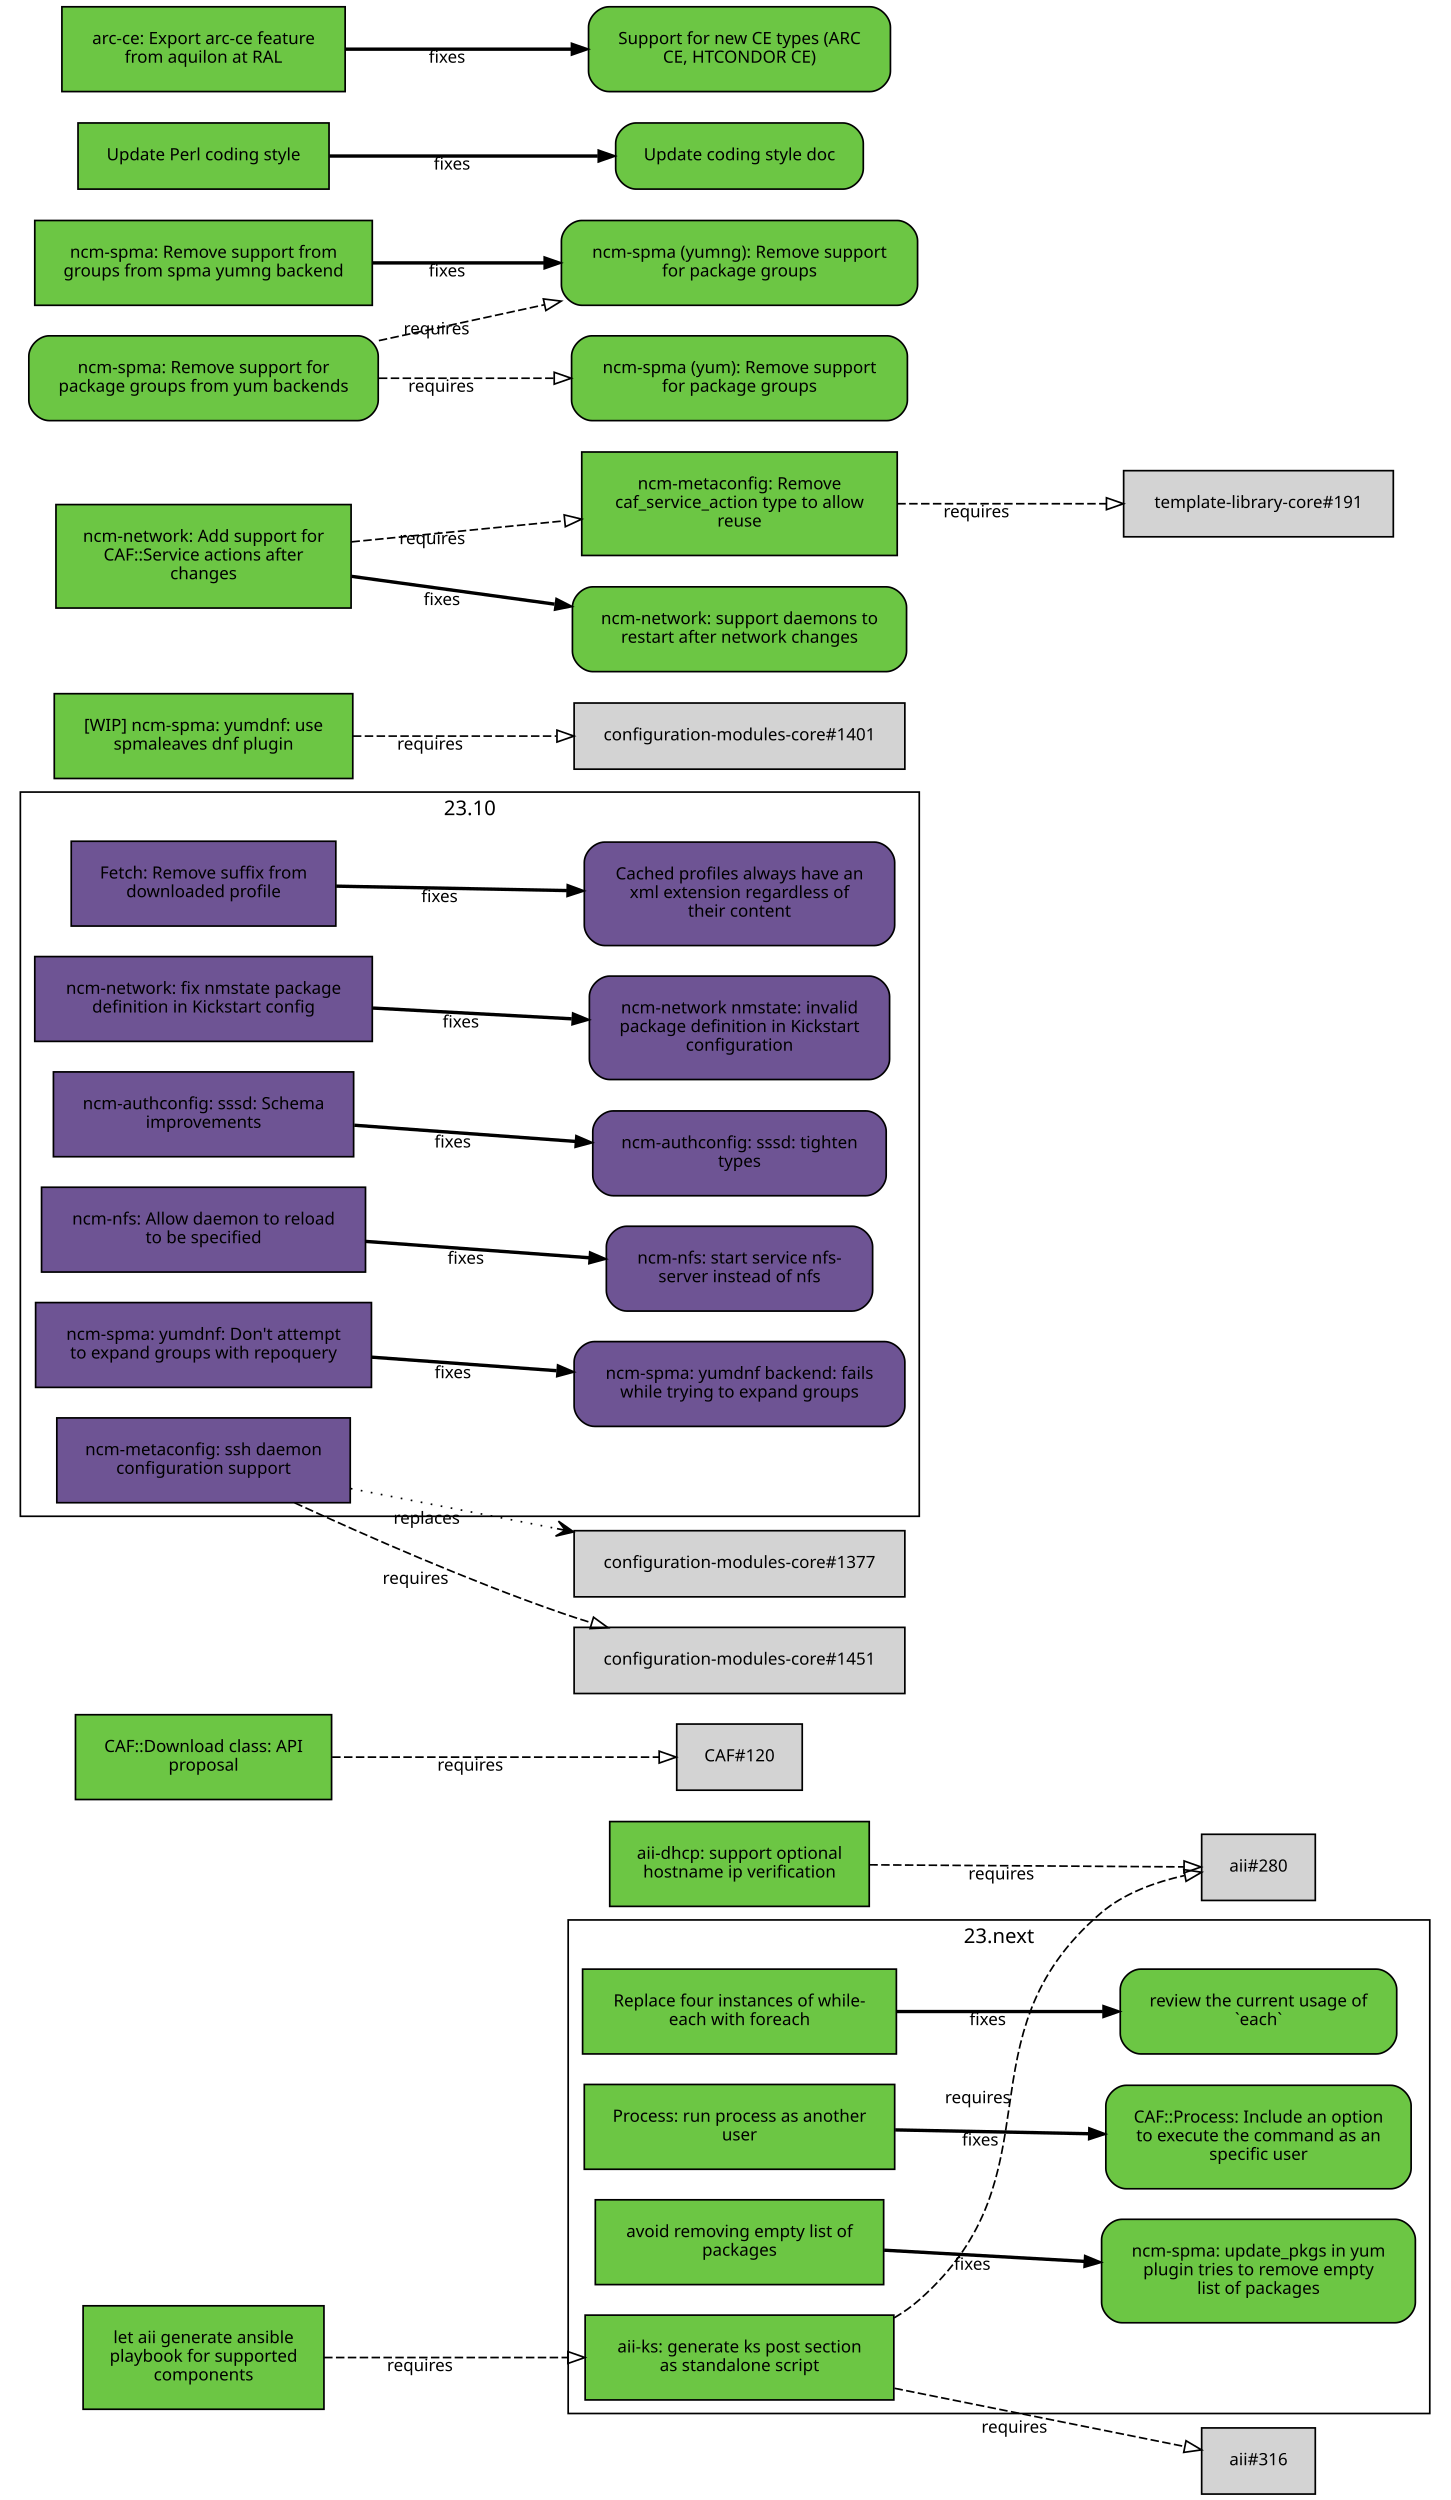
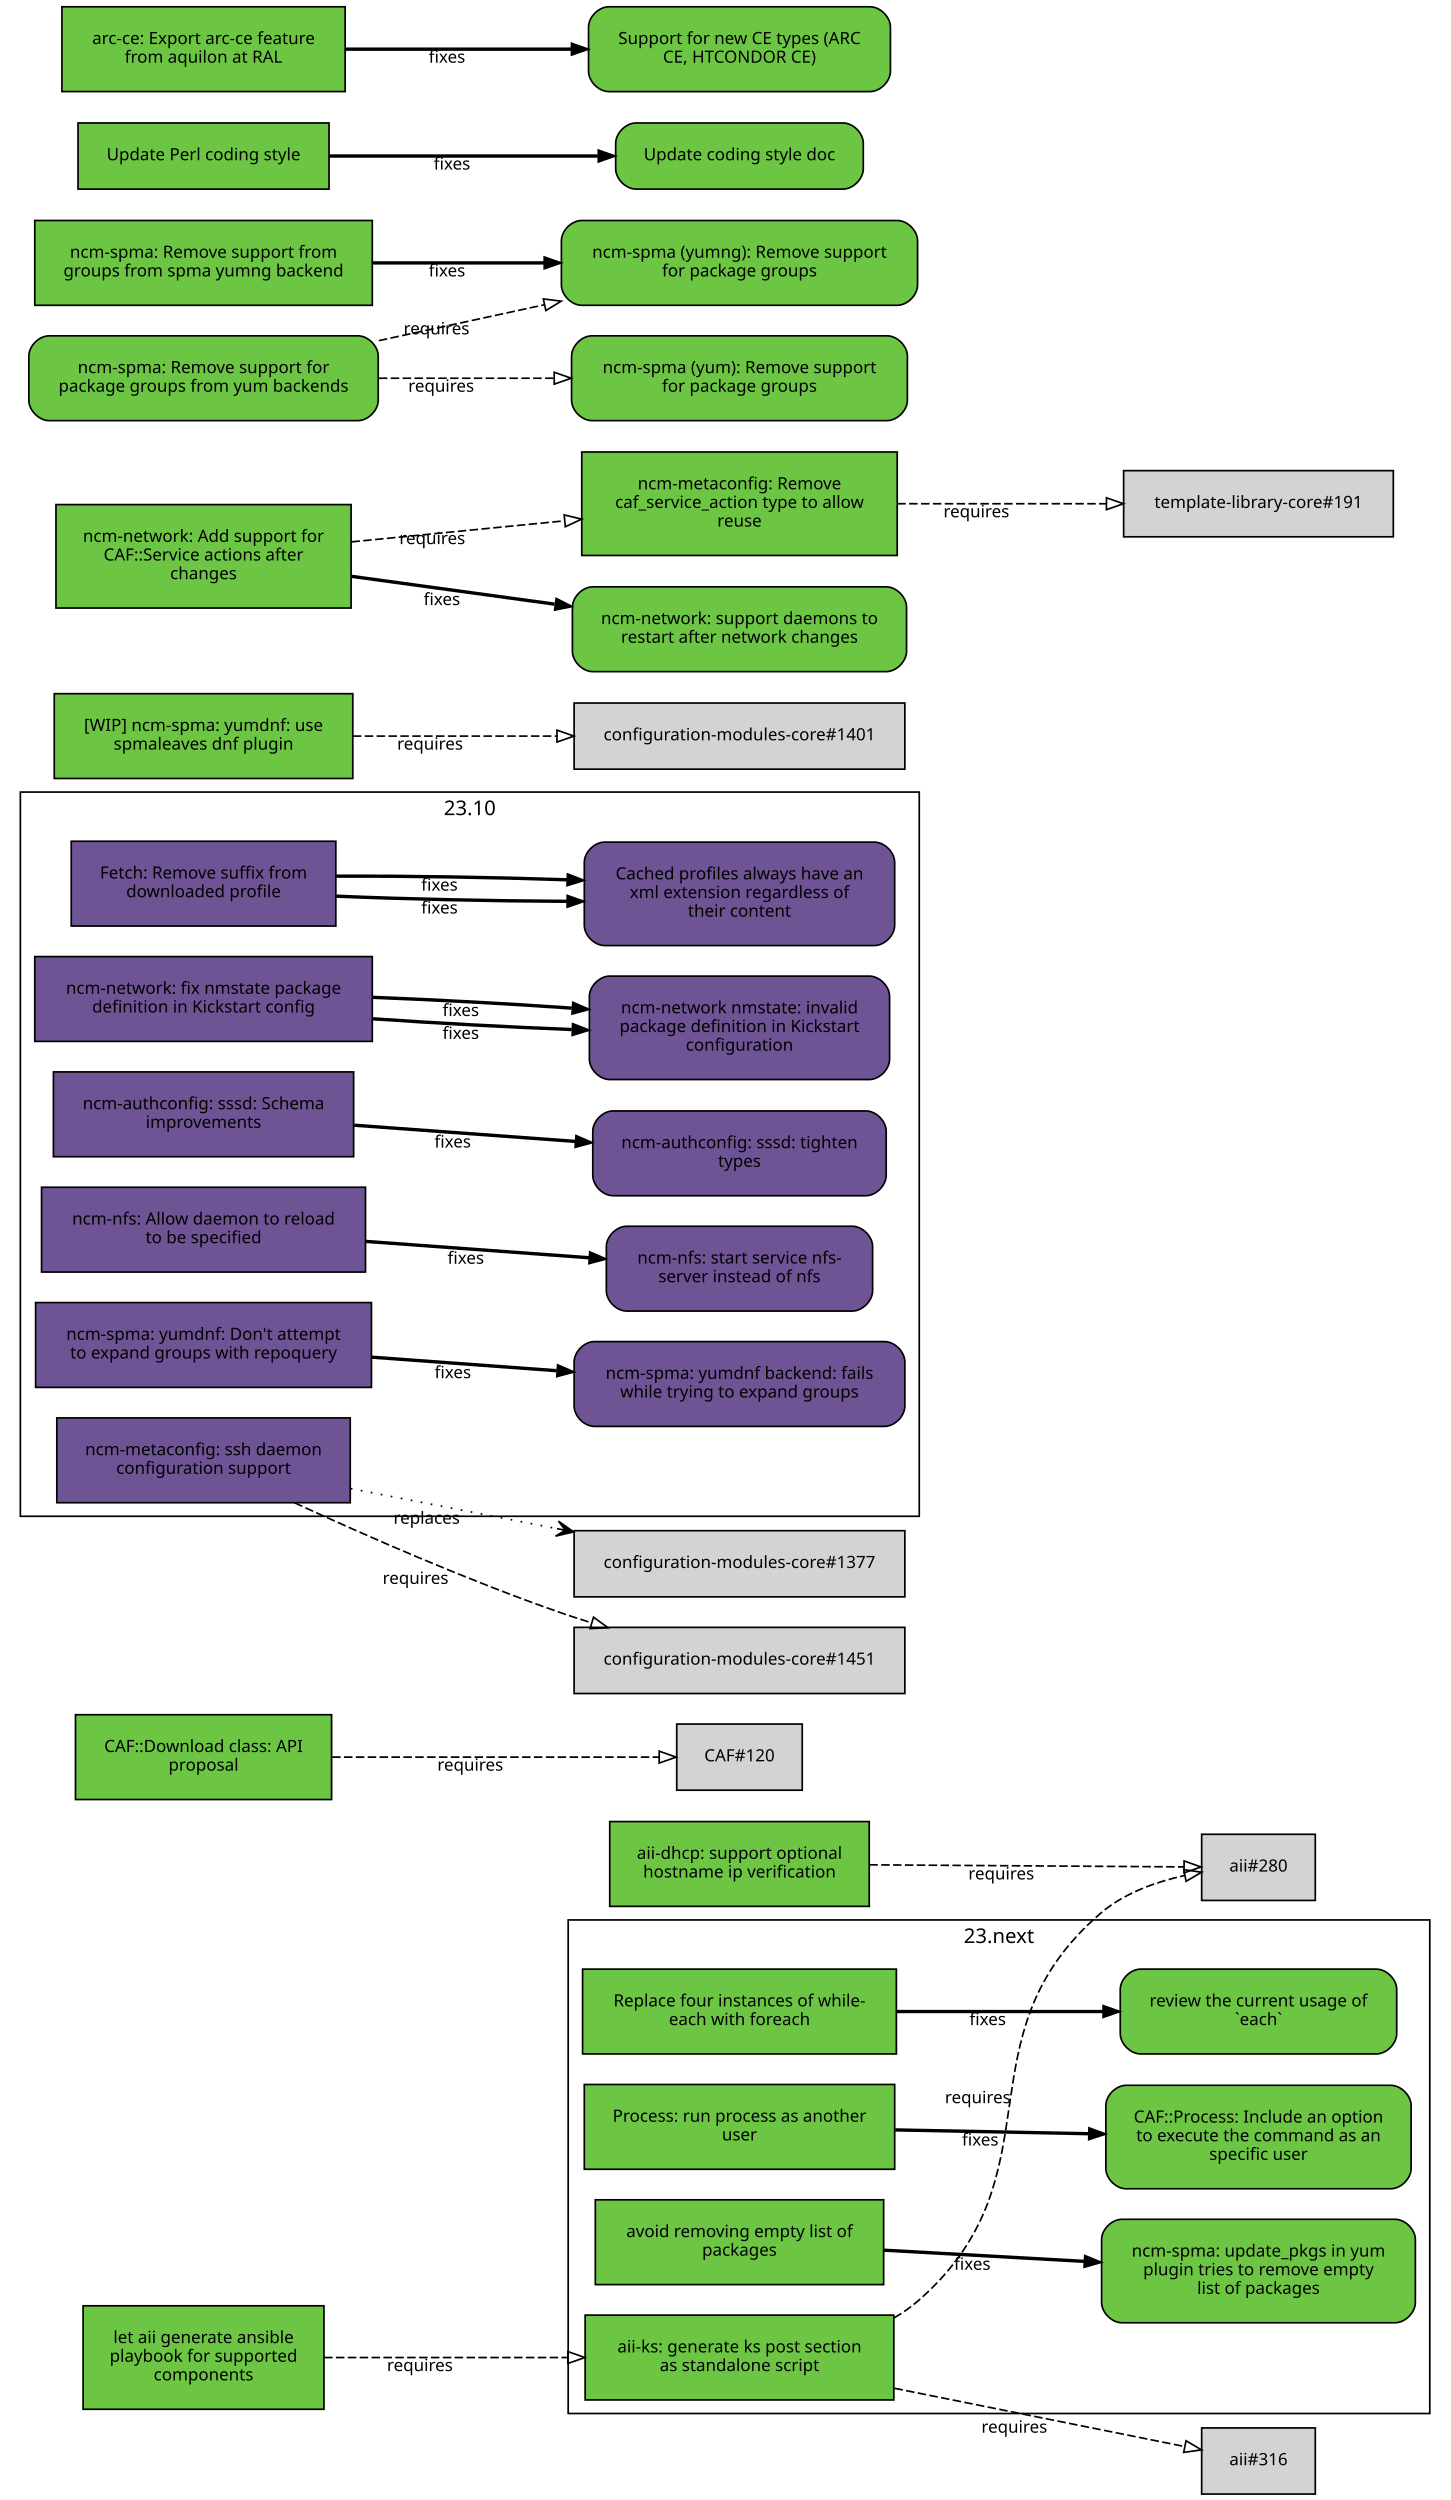
<svg xmlns="http://www.w3.org/2000/svg" xmlns:xlink="http://www.w3.org/1999/xlink" width="855pt" height="1474pt" viewBox="0.00 0.00 855.00 1474.00">
  <g id="graph0" class="graph" transform="scale(1 1) rotate(0) translate(4 1470)">
    <polygon fill="white" stroke="white" points="-4,5 -4,-1470 852,-1470 852,5 -4,5" />
    <g id="clust2" class="cluster">
      <polygon fill="none" stroke="black" points="8,-576 8,-1003 538,-1003 538,-576 8,-576" />
      <text text-anchor="middle" x="273" y="-989.4" font-family="Sans" font-size="12.00">23.10</text>
    </g>
    <g id="clust1" class="cluster">
      <polygon fill="none" stroke="black" points="331,-47 331,-338 839,-338 839,-47 331,-47" />
      <text text-anchor="middle" x="585" y="-324.4" font-family="Sans" font-size="12.00">23.next</text>
    </g>
    <g id="node1" class="node">
      <g id="a_node1">
        <a xlink:href="https://github.com/quattor/aii/pull/328" xlink:title="aii#328 (pull-request)" target="_parent">
          <polygon fill="#6cc644" stroke="black" points="523,-105 341,-105 341,-55 523,-55 523,-105" />
          <text text-anchor="middle" x="432" y="-83" font-family="Sans" font-size="10.00">aii-ks: generate ks post section</text>
          <text text-anchor="middle" x="432" y="-72" font-family="Sans" font-size="10.00">as standalone script</text>
        </a>
      </g>
    </g>
    <g id="node2" class="node">
      <polygon fill="lightgrey" stroke="black" points="771.5,-388.5 704.5,-388.5 704.5,-349.5 771.5,-349.5 771.5,-388.5" />
      <text text-anchor="middle" x="738" y="-366.5" font-family="Sans" font-size="10.00">aii#280</text>
    </g>
    <g id="edge1" class="edge">
      <path fill="none" stroke="black" stroke-dasharray="5,2" d="M523.177,-103.373C528.47,-106.484 533.473,-110.008 538,-114 621.964,-188.027 560.019,-269.143 645,-342 658.709,-353.754 677.321,-360.394 694.218,-364.145" />
      <polygon fill="none" stroke="black" points="693.975,-367.663 704.458,-366.126 695.305,-360.79 693.975,-367.663" />
      <text text-anchor="middle" x="572.527" y="-229.944" font-family="Sans" font-size="10.00">requires</text>
    </g>
    <g id="node3" class="node">
      <polygon fill="lightgrey" stroke="black" points="771.5,-38.5 704.5,-38.5 704.5,0.5 771.5,0.5 771.5,-38.5" />
      <text text-anchor="middle" x="738" y="-16.5" font-family="Sans" font-size="10.00">aii#316</text>
    </g>
    <g id="edge2" class="edge">
      <path fill="none" stroke="black" stroke-dasharray="5,2" d="M523.387,-61.863C580.055,-50.492 650.477,-36.362 694.595,-27.509" />
      <polygon fill="none" stroke="black" points="695.291,-30.939 704.407,-25.54 693.914,-24.076 695.291,-30.939" />
      <text text-anchor="middle" x="594.051" y="-35.671" font-family="Sans" font-size="10.00">requires</text>
    </g>
    <g id="node4" class="node">
      <g id="a_node4">
        <a xlink:href="https://github.com/quattor/aii/pull/331" xlink:title="aii#331 (pull-request)" target="_parent">
          <polygon fill="#6cc644" stroke="black" points="187,-110.5 45,-110.5 45,-49.5 187,-49.5 187,-110.5" />
          <text text-anchor="middle" x="116" y="-88.5" font-family="Sans" font-size="10.00">let aii generate ansible</text>
          <text text-anchor="middle" x="116" y="-77.5" font-family="Sans" font-size="10.00">playbook for supported</text>
          <text text-anchor="middle" x="116" y="-66.5" font-family="Sans" font-size="10.00">components</text>
        </a>
      </g>
    </g>
    <g id="edge3" class="edge">
      <path fill="none" stroke="black" stroke-dasharray="5,2" d="M187.077,-80C229.343,-80 283.883,-80 330.668,-80" />
      <polygon fill="none" stroke="black" points="330.834,-83.5 340.834,-80 330.834,-76.5 330.834,-83.5" />
      <text text-anchor="middle" x="243.574" y="-72" font-family="Sans" font-size="10.00">requires</text>
    </g>
    <g id="node5" class="node">
      <g id="a_node5">
        <a xlink:href="https://github.com/quattor/aii/pull/299" xlink:title="aii#299 (pull-request)" target="_parent">
          <polygon fill="#6cc644" stroke="black" points="508.5,-396 355.5,-396 355.5,-346 508.5,-346 508.5,-396" />
          <text text-anchor="middle" x="432" y="-374" font-family="Sans" font-size="10.00">aii-dhcp: support optional</text>
          <text text-anchor="middle" x="432" y="-363" font-family="Sans" font-size="10.00">hostname ip verification</text>
        </a>
      </g>
    </g>
    <g id="edge4" class="edge">
      <path fill="none" stroke="black" stroke-dasharray="5,2" d="M508.537,-370.503C567.023,-370.118 645.931,-369.599 694.049,-369.283" />
      <polygon fill="none" stroke="black" points="694.146,-372.782 704.123,-369.216 694.1,-365.782 694.146,-372.782" />
      <text text-anchor="middle" x="586.342" y="-361.86" font-family="Sans" font-size="10.00">requires</text>
    </g>
    <g id="node6" class="node">
      <g id="a_node6">
        <a xlink:href="https://github.com/quattor/CAF/pull/277" xlink:title="CAF#277 (pull-request)" target="_parent">
          <polygon fill="#6cc644" stroke="black" points="524.5,-309 339.5,-309 339.5,-259 524.5,-259 524.5,-309" />
          <text text-anchor="middle" x="432" y="-287" font-family="Sans" font-size="10.00">Replace four instances of while-</text>
          <text text-anchor="middle" x="432" y="-276" font-family="Sans" font-size="10.00">each with foreach</text>
        </a>
      </g>
    </g>
    <g id="node7" class="node">
      <g id="a_node7">
        <a xlink:href="https://github.com/quattor/CAF/issues/109" xlink:title="CAF#109 (issue)" target="_parent">
          <path fill="#6cc644" stroke="black" d="M807.5,-309C807.5,-309 668.5,-309 668.5,-309 662.5,-309 656.5,-303 656.5,-297 656.5,-297 656.5,-271 656.5,-271 656.5,-265 662.5,-259 668.5,-259 668.5,-259 807.5,-259 807.5,-259 813.5,-259 819.5,-265 819.5,-271 819.5,-271 819.5,-297 819.5,-297 819.5,-303 813.5,-309 807.5,-309" />
          <text text-anchor="middle" x="738" y="-287" font-family="Sans" font-size="10.00">review the current usage of</text>
          <text text-anchor="middle" x="738" y="-276" font-family="Sans" font-size="10.00">`each`</text>
        </a>
      </g>
    </g>
    <g id="edge5" class="edge">
      <path fill="none" stroke="black" stroke-width="2" d="M524.622,-284C563.139,-284 607.831,-284 646.253,-284" />
      <polygon fill="black" stroke="black" points="646.394,-287.5 656.394,-284 646.394,-280.5 646.394,-287.5" />
      <text text-anchor="middle" x="578.345" y="-276" font-family="Sans" font-size="10.00">fixes</text>
    </g>
    <g id="node8" class="node">
      <g id="a_node8">
        <a xlink:href="https://github.com/quattor/CAF/pull/257" xlink:title="CAF#257 (pull-request)" target="_parent">
          <polygon fill="#6cc644" stroke="black" points="523.5,-241 340.5,-241 340.5,-191 523.5,-191 523.5,-241" />
          <text text-anchor="middle" x="432" y="-219" font-family="Sans" font-size="10.00">Process: run process as another</text>
          <text text-anchor="middle" x="432" y="-208" font-family="Sans" font-size="10.00">user</text>
        </a>
      </g>
    </g>
    <g id="node9" class="node">
      <g id="a_node9">
        <a xlink:href="https://github.com/quattor/CAF/issues/253" xlink:title="CAF#253 (issue)" target="_parent">
          <path fill="#6cc644" stroke="black" d="M816,-240.5C816,-240.5 660,-240.5 660,-240.5 654,-240.5 648,-234.5 648,-228.5 648,-228.5 648,-191.5 648,-191.5 648,-185.5 654,-179.5 660,-179.5 660,-179.5 816,-179.5 816,-179.5 822,-179.5 828,-185.5 828,-191.5 828,-191.5 828,-228.5 828,-228.5 828,-234.5 822,-240.5 816,-240.5" />
          <text text-anchor="middle" x="738" y="-218.5" font-family="Sans" font-size="10.00">CAF::Process: Include an option</text>
          <text text-anchor="middle" x="738" y="-207.5" font-family="Sans" font-size="10.00">to execute the command as an</text>
          <text text-anchor="middle" x="738" y="-196.5" font-family="Sans" font-size="10.00">specific user</text>
        </a>
      </g>
    </g>
    <g id="edge6" class="edge">
      <path fill="none" stroke="black" stroke-width="2" d="M523.798,-214.208C559.701,-213.499 601.072,-212.683 637.762,-211.959" />
      <polygon fill="black" stroke="black" points="638.048,-215.454 647.977,-211.757 637.91,-208.455 638.048,-215.454" />
      <text text-anchor="middle" x="573.947" y="-204.981" font-family="Sans" font-size="10.00">fixes</text>
    </g>
    <g id="node10" class="node">
      <g id="a_node10">
        <a xlink:href="https://github.com/quattor/CAF/pull/110" xlink:title="CAF#110 (pull-request)" target="_parent">
          <polygon fill="#6cc644" stroke="black" points="191.5,-459 40.5,-459 40.5,-409 191.5,-409 191.5,-459" />
          <text text-anchor="middle" x="116" y="-437" font-family="Sans" font-size="10.00">CAF::Download class: API</text>
          <text text-anchor="middle" x="116" y="-426" font-family="Sans" font-size="10.00">proposal</text>
        </a>
      </g>
    </g>
    <g id="node11" class="node">
      <polygon fill="lightgrey" stroke="black" points="469,-453.5 395,-453.5 395,-414.5 469,-414.5 469,-453.5" />
      <text text-anchor="middle" x="432" y="-431.5" font-family="Sans" font-size="10.00">CAF#120</text>
    </g>
    <g id="edge7" class="edge">
      <path fill="none" stroke="black" stroke-dasharray="5,2" d="M191.812,-434C251.718,-434 333.856,-434 384.623,-434" />
      <polygon fill="none" stroke="black" points="384.651,-437.5 394.651,-434 384.651,-430.5 384.651,-437.5" />
      <text text-anchor="middle" x="273.255" y="-426" font-family="Sans" font-size="10.00">requires</text>
    </g>
    <g id="node12" class="node">
      <g id="a_node12">
        <a xlink:href="https://github.com/quattor/CCM/pull/210" xlink:title="CCM#210 (pull-request)" target="_parent">
          <polygon fill="#6e5494" stroke="black" points="194,-974 38,-974 38,-924 194,-924 194,-974" />
          <text text-anchor="middle" x="116" y="-952" font-family="Sans" font-size="10.00">Fetch: Remove suffix from</text>
          <text text-anchor="middle" x="116" y="-941" font-family="Sans" font-size="10.00">downloaded profile</text>
        </a>
      </g>
    </g>
    <g id="node13" class="node">
      <g id="a_node13">
        <a xlink:href="https://github.com/quattor/CCM/issues/204" xlink:title="CCM#204 (issue)" target="_parent">
          <path fill="#6e5494" stroke="black" d="M511.5,-973.5C511.5,-973.5 352.5,-973.5 352.5,-973.5 346.5,-973.5 340.5,-967.5 340.5,-961.5 340.5,-961.5 340.5,-924.5 340.5,-924.5 340.5,-918.5 346.5,-912.5 352.5,-912.5 352.5,-912.5 511.5,-912.5 511.5,-912.5 517.5,-912.5 523.5,-918.5 523.5,-924.5 523.5,-924.5 523.5,-961.5 523.5,-961.5 523.5,-967.5 517.5,-973.5 511.5,-973.5" />
          <text text-anchor="middle" x="432" y="-951.5" font-family="Sans" font-size="10.00">Cached profiles always have an</text>
          <text text-anchor="middle" x="432" y="-940.5" font-family="Sans" font-size="10.00">xml extension regardless of</text>
          <text text-anchor="middle" x="432" y="-929.5" font-family="Sans" font-size="10.00">their content</text>
        </a>
      </g>
    </g>
    <g id="edge8" class="edge">
-       <path fill="none" stroke="black" stroke-width="2" d="M194.215,-947.525C235.236,-946.741 286.154,-945.768 330.251,-944.925" />
-       <polygon fill="black" stroke="black" points="330.492,-948.421 340.423,-944.731 330.358,-941.423 330.492,-948.421" />
-       <text text-anchor="middle" x="255.112" y="-938.132" font-family="Sans" font-size="10.00">fixes</text>
+       <path fill="none" stroke="black" stroke-width="2" d="M194.215,-941.618C235.236,-939.884 286.154,-938.764 330.251,-938.576" />
+       <polygon fill="black" stroke="black" points="330.432,-942.076 340.423,-938.549 330.414,-935.076 330.432,-942.076" />
+       <text text-anchor="middle" x="255.112" y="-931.387" font-family="Sans" font-size="10.00">fixes</text>
+     </g>
+     <g id="edge9" class="edge">
+       <path fill="none" stroke="black" stroke-width="2" d="M194.215,-953.431C235.236,-953.597 286.154,-952.772 330.251,-951.274" />
+       <polygon fill="black" stroke="black" points="330.554,-954.766 340.423,-950.912 330.305,-947.77 330.554,-954.766" />
+       <text text-anchor="middle" x="255.112" y="-944.876" font-family="Sans" font-size="10.00">fixes</text>
    </g>
    <g id="node14" class="node">
      <g id="a_node14">
        <a xlink:href="https://github.com/quattor/configuration-modules-core/pull/1630" xlink:title="configuration-modules-core#1630 (pull-request)" target="_parent">
          <polygon fill="#6e5494" stroke="black" points="215.5,-906 16.5,-906 16.5,-856 215.5,-856 215.5,-906" />
          <text text-anchor="middle" x="116" y="-884" font-family="Sans" font-size="10.00">ncm-network: fix nmstate package</text>
          <text text-anchor="middle" x="116" y="-873" font-family="Sans" font-size="10.00">definition in Kickstart config</text>
        </a>
      </g>
    </g>
    <g id="node15" class="node">
      <g id="a_node15">
        <a xlink:href="https://github.com/quattor/configuration-modules-core/issues/1629" xlink:title="configuration-modules-core#1629 (issue)" target="_parent">
          <path fill="#6e5494" stroke="black" d="M508.5,-894.5C508.5,-894.5 355.5,-894.5 355.5,-894.5 349.5,-894.5 343.5,-888.5 343.5,-882.5 343.5,-882.5 343.5,-845.5 343.5,-845.5 343.5,-839.5 349.5,-833.5 355.5,-833.5 355.5,-833.5 508.5,-833.5 508.5,-833.5 514.5,-833.5 520.5,-839.5 520.5,-845.5 520.5,-845.5 520.5,-882.5 520.5,-882.5 520.5,-888.5 514.5,-894.5 508.5,-894.5" />
          <text text-anchor="middle" x="432" y="-872.5" font-family="Sans" font-size="10.00">ncm-network nmstate: invalid</text>
          <text text-anchor="middle" x="432" y="-861.5" font-family="Sans" font-size="10.00">package definition in Kickstart</text>
          <text text-anchor="middle" x="432" y="-850.5" font-family="Sans" font-size="10.00">configuration</text>
        </a>
      </g>
    </g>
-     <g id="edge9" class="edge">
-       <path fill="none" stroke="black" stroke-width="2" d="M215.921,-875.644C253.303,-873.621 295.798,-871.32 333.087,-869.301" />
-       <polygon fill="black" stroke="black" points="333.662,-872.775 343.458,-868.74 333.283,-865.785 333.662,-872.775" />
-       <text text-anchor="middle" x="267.683" y="-864.192" font-family="Sans" font-size="10.00">fixes</text>
+     <g id="edge10" class="edge">
+       <path fill="none" stroke="black" stroke-width="2" d="M215.921,-869.323C253.303,-866.723 295.798,-864.427 333.087,-862.995" />
+       <polygon fill="black" stroke="black" points="333.593,-866.479 343.458,-862.615 333.336,-859.484 333.593,-866.479" />
+       <text text-anchor="middle" x="267.683" y="-857.446" font-family="Sans" font-size="10.00">fixes</text>
+     </g>
+     <g id="edge11" class="edge">
+       <path fill="none" stroke="black" stroke-width="2" d="M215.921,-881.966C253.303,-880.519 295.798,-878.213 333.087,-875.607" />
+       <polygon fill="black" stroke="black" points="333.734,-879.07 343.458,-874.864 333.234,-872.087 333.734,-879.07" />
+       <text text-anchor="middle" x="267.683" y="-870.938" font-family="Sans" font-size="10.00">fixes</text>
    </g>
    <g id="node16" class="node">
      <g id="a_node16">
        <a xlink:href="https://github.com/quattor/configuration-modules-core/pull/1622" xlink:title="configuration-modules-core#1622 (pull-request)" target="_parent">
          <polygon fill="#6e5494" stroke="black" points="204.5,-838 27.5,-838 27.5,-788 204.5,-788 204.5,-838" />
          <text text-anchor="middle" x="116" y="-816" font-family="Sans" font-size="10.00">ncm-authconfig: sssd: Schema</text>
          <text text-anchor="middle" x="116" y="-805" font-family="Sans" font-size="10.00">improvements</text>
        </a>
      </g>
    </g>
    <g id="node17" class="node">
      <g id="a_node17">
        <a xlink:href="https://github.com/quattor/configuration-modules-core/issues/1471" xlink:title="configuration-modules-core#1471 (issue)" target="_parent">
          <path fill="#6e5494" stroke="black" d="M506.5,-815C506.5,-815 357.5,-815 357.5,-815 351.5,-815 345.5,-809 345.5,-803 345.5,-803 345.5,-777 345.5,-777 345.5,-771 351.5,-765 357.5,-765 357.5,-765 506.5,-765 506.5,-765 512.5,-765 518.5,-771 518.5,-777 518.5,-777 518.5,-803 518.5,-803 518.5,-809 512.5,-815 506.5,-815" />
          <text text-anchor="middle" x="432" y="-793" font-family="Sans" font-size="10.00">ncm-authconfig: sssd: tighten</text>
          <text text-anchor="middle" x="432" y="-782" font-family="Sans" font-size="10.00">types</text>
        </a>
      </g>
    </g>
-     <g id="edge10" class="edge">
+     <g id="edge12" class="edge">
      <path fill="none" stroke="black" stroke-width="2" d="M204.884,-806.563C245.446,-803.592 293.697,-800.057 335.189,-797.018" />
      <polygon fill="black" stroke="black" points="335.589,-800.498 345.307,-796.277 335.078,-793.517 335.589,-800.498" />
      <text text-anchor="middle" x="262.92" y="-793.433" font-family="Sans" font-size="10.00">fixes</text>
    </g>
    <g id="node18" class="node">
      <g id="a_node18">
        <a xlink:href="https://github.com/quattor/configuration-modules-core/pull/1621" xlink:title="configuration-modules-core#1621 (pull-request)" target="_parent">
          <polygon fill="#6e5494" stroke="black" points="211.5,-770 20.5,-770 20.5,-720 211.5,-720 211.5,-770" />
          <text text-anchor="middle" x="116" y="-748" font-family="Sans" font-size="10.00">ncm-nfs: Allow daemon to reload</text>
          <text text-anchor="middle" x="116" y="-737" font-family="Sans" font-size="10.00">to be specified</text>
        </a>
      </g>
    </g>
    <g id="node19" class="node">
      <g id="a_node19">
        <a xlink:href="https://github.com/quattor/configuration-modules-core/issues/1618" xlink:title="configuration-modules-core#1618 (issue)" target="_parent">
          <path fill="#6e5494" stroke="black" d="M498.5,-747C498.5,-747 365.5,-747 365.5,-747 359.5,-747 353.5,-741 353.5,-735 353.5,-735 353.5,-709 353.5,-709 353.5,-703 359.5,-697 365.5,-697 365.5,-697 498.5,-697 498.5,-697 504.5,-697 510.5,-703 510.5,-709 510.5,-709 510.5,-735 510.5,-735 510.5,-741 504.5,-747 498.5,-747" />
          <text text-anchor="middle" x="432" y="-725" font-family="Sans" font-size="10.00">ncm-nfs: start service nfs-</text>
          <text text-anchor="middle" x="432" y="-714" font-family="Sans" font-size="10.00">server instead of nfs</text>
        </a>
      </g>
    </g>
-     <g id="edge11" class="edge">
+     <g id="edge13" class="edge">
      <path fill="none" stroke="black" stroke-width="2" d="M211.636,-738.068C253.508,-735.001 302.447,-731.416 343.464,-728.412" />
      <polygon fill="black" stroke="black" points="343.722,-731.902 353.439,-727.681 343.21,-724.921 343.722,-731.902" />
      <text text-anchor="middle" x="270.635" y="-724.868" font-family="Sans" font-size="10.00">fixes</text>
    </g>
    <g id="node20" class="node">
      <g id="a_node20">
        <a xlink:href="https://github.com/quattor/configuration-modules-core/pull/1620" xlink:title="configuration-modules-core#1620 (pull-request)" target="_parent">
          <polygon fill="#6e5494" stroke="black" points="215,-702 17,-702 17,-652 215,-652 215,-702" />
          <text text-anchor="middle" x="116" y="-680" font-family="Sans" font-size="10.00">ncm-spma: yumdnf: Don't attempt</text>
          <text text-anchor="middle" x="116" y="-669" font-family="Sans" font-size="10.00">to expand groups with repoquery</text>
        </a>
      </g>
    </g>
    <g id="node21" class="node">
      <g id="a_node21">
        <a xlink:href="https://github.com/quattor/configuration-modules-core/issues/1524" xlink:title="configuration-modules-core#1524 (issue)" target="_parent">
          <path fill="#6e5494" stroke="black" d="M517.5,-679C517.5,-679 346.5,-679 346.5,-679 340.5,-679 334.5,-673 334.5,-667 334.5,-667 334.5,-641 334.5,-641 334.5,-635 340.5,-629 346.5,-629 346.5,-629 517.5,-629 517.5,-629 523.5,-629 529.5,-635 529.5,-641 529.5,-641 529.5,-667 529.5,-667 529.5,-673 523.5,-679 517.5,-679" />
          <text text-anchor="middle" x="432" y="-657" font-family="Sans" font-size="10.00">ncm-spma: yumdnf backend: fails</text>
          <text text-anchor="middle" x="432" y="-646" font-family="Sans" font-size="10.00">while trying to expand groups</text>
        </a>
      </g>
    </g>
-     <g id="edge12" class="edge">
+     <g id="edge14" class="edge">
      <path fill="none" stroke="black" stroke-width="2" d="M215.06,-669.817C249.699,-667.28 288.815,-664.415 324.146,-661.827" />
      <polygon fill="black" stroke="black" points="324.773,-665.29 334.491,-661.069 324.262,-658.309 324.773,-665.29" />
      <text text-anchor="middle" x="262.99" y="-657.428" font-family="Sans" font-size="10.00">fixes</text>
    </g>
    <g id="node22" class="node">
      <g id="a_node22">
        <a xlink:href="https://github.com/quattor/configuration-modules-core/pull/1554" xlink:title="configuration-modules-core#1554 (pull-request)" target="_parent">
          <polygon fill="#6cc644" stroke="black" points="517,-173 347,-173 347,-123 517,-123 517,-173" />
          <text text-anchor="middle" x="432" y="-151" font-family="Sans" font-size="10.00">avoid removing empty list of</text>
          <text text-anchor="middle" x="432" y="-140" font-family="Sans" font-size="10.00">packages</text>
        </a>
      </g>
    </g>
    <g id="node23" class="node">
      <g id="a_node23">
        <a xlink:href="https://github.com/quattor/configuration-modules-core/issues/1553" xlink:title="configuration-modules-core#1553 (issue)" target="_parent">
          <path fill="#6cc644" stroke="black" d="M818.5,-161.5C818.5,-161.5 657.5,-161.5 657.5,-161.5 651.5,-161.5 645.5,-155.5 645.5,-149.5 645.5,-149.5 645.5,-112.5 645.5,-112.5 645.5,-106.5 651.5,-100.5 657.5,-100.5 657.5,-100.5 818.5,-100.5 818.5,-100.5 824.5,-100.5 830.5,-106.5 830.5,-112.5 830.5,-112.5 830.5,-149.5 830.5,-149.5 830.5,-155.5 824.5,-161.5 818.5,-161.5" />
          <text text-anchor="middle" x="738" y="-139.5" font-family="Sans" font-size="10.00">ncm-spma: update_pkgs in yum</text>
          <text text-anchor="middle" x="738" y="-128.5" font-family="Sans" font-size="10.00">plugin tries to remove empty</text>
          <text text-anchor="middle" x="738" y="-117.5" font-family="Sans" font-size="10.00">list of packages</text>
        </a>
      </g>
    </g>
-     <g id="edge13" class="edge">
+     <g id="edge15" class="edge">
      <path fill="none" stroke="black" stroke-width="2" d="M517.277,-143.287C553.812,-141.244 596.909,-138.834 635.213,-136.692" />
      <polygon fill="black" stroke="black" points="635.57,-140.178 645.359,-136.125 635.179,-133.189 635.57,-140.178" />
      <text text-anchor="middle" x="569.248" y="-131.71" font-family="Sans" font-size="10.00">fixes</text>
    </g>
    <g id="node24" class="node">
      <g id="a_node24">
        <a xlink:href="https://github.com/quattor/configuration-modules-core/pull/1452" xlink:title="configuration-modules-core#1452 (pull-request)" target="_parent">
          <polygon fill="#6e5494" stroke="black" points="202.5,-634 29.5,-634 29.5,-584 202.5,-584 202.5,-634" />
          <text text-anchor="middle" x="116" y="-612" font-family="Sans" font-size="10.00">ncm-metaconfig: ssh daemon</text>
          <text text-anchor="middle" x="116" y="-601" font-family="Sans" font-size="10.00">configuration support</text>
        </a>
      </g>
    </g>
    <g id="node25" class="node">
      <polygon fill="lightgrey" stroke="black" points="529.5,-567.5 334.5,-567.5 334.5,-528.5 529.5,-528.5 529.5,-567.5" />
      <text text-anchor="middle" x="432" y="-545.5" font-family="Sans" font-size="10.00">configuration-modules-core#1377</text>
    </g>
-     <g id="edge14" class="edge">
+     <g id="edge16" class="edge">
      <path fill="none" stroke="black" stroke-dasharray="1,5" d="M202.802,-592.331C240.298,-585.047 284.669,-576.427 324.269,-568.734" />
      <polygon fill="black" stroke="black" points="334.228,-566.8 325.269,-573.124 329.319,-567.753 324.411,-568.707 324.411,-568.707 324.411,-568.707 329.319,-567.753 323.553,-564.289 334.228,-566.8 334.228,-566.8" />
      <text text-anchor="middle" x="247.583" y="-571.552" font-family="Sans" font-size="10.00">replaces</text>
    </g>
    <g id="node26" class="node">
      <polygon fill="lightgrey" stroke="black" points="529.5,-510.5 334.5,-510.5 334.5,-471.5 529.5,-471.5 529.5,-510.5" />
      <text text-anchor="middle" x="432" y="-488.5" font-family="Sans" font-size="10.00">configuration-modules-core#1451</text>
    </g>
-     <g id="edge15" class="edge">
+     <g id="edge17" class="edge">
      <path fill="none" stroke="black" stroke-dasharray="5,2" d="M169.693,-583.943C211.678,-564.586 272.288,-537.982 327,-519 332.797,-516.989 338.816,-515.033 344.905,-513.152" />
      <polygon fill="none" stroke="black" points="345.944,-516.495 354.51,-510.26 343.926,-509.792 345.944,-516.495" />
      <text text-anchor="middle" x="240.995" y="-536.113" font-family="Sans" font-size="10.00">requires</text>
    </g>
    <g id="node27" class="node">
      <g id="a_node27">
        <a xlink:href="https://github.com/quattor/configuration-modules-core/pull/1507" xlink:title="configuration-modules-core#1507 (pull-request)" target="_parent">
          <polygon fill="#6cc644" stroke="black" points="204,-1061 28,-1061 28,-1011 204,-1011 204,-1061" />
          <text text-anchor="middle" x="116" y="-1039" font-family="Sans" font-size="10.00">[WIP] ncm-spma: yumdnf: use</text>
          <text text-anchor="middle" x="116" y="-1028" font-family="Sans" font-size="10.00">spmaleaves dnf plugin</text>
        </a>
      </g>
    </g>
    <g id="node28" class="node">
      <polygon fill="lightgrey" stroke="black" points="529.5,-1055.5 334.5,-1055.5 334.5,-1016.5 529.5,-1016.5 529.5,-1055.5" />
      <text text-anchor="middle" x="432" y="-1033.5" font-family="Sans" font-size="10.00">configuration-modules-core#1401</text>
    </g>
-     <g id="edge16" class="edge">
+     <g id="edge18" class="edge">
      <path fill="none" stroke="black" stroke-dasharray="5,2" d="M204.05,-1036C241.203,-1036 284.927,-1036 324.027,-1036" />
      <polygon fill="none" stroke="black" points="324.391,-1039.5 334.391,-1036 324.391,-1032.5 324.391,-1039.5" />
      <text text-anchor="middle" x="249.549" y="-1028" font-family="Sans" font-size="10.00">requires</text>
    </g>
    <g id="node29" class="node">
      <g id="a_node29">
        <a xlink:href="https://github.com/quattor/configuration-modules-core/pull/1336" xlink:title="configuration-modules-core#1336 (pull-request)" target="_parent">
          <polygon fill="#6cc644" stroke="black" points="203,-1172.5 29,-1172.5 29,-1111.5 203,-1111.5 203,-1172.5" />
          <text text-anchor="middle" x="116" y="-1150.5" font-family="Sans" font-size="10.00">ncm-network: Add support for</text>
          <text text-anchor="middle" x="116" y="-1139.5" font-family="Sans" font-size="10.00">CAF::Service actions after</text>
          <text text-anchor="middle" x="116" y="-1128.5" font-family="Sans" font-size="10.00">changes</text>
        </a>
      </g>
    </g>
    <g id="node30" class="node">
      <g id="a_node30">
        <a xlink:href="https://github.com/quattor/configuration-modules-core/pull/1335" xlink:title="configuration-modules-core#1335 (pull-request)" target="_parent">
          <polygon fill="#6cc644" stroke="black" points="525,-1203.5 339,-1203.5 339,-1142.5 525,-1142.5 525,-1203.5" />
          <text text-anchor="middle" x="432" y="-1181.5" font-family="Sans" font-size="10.00">ncm-metaconfig: Remove</text>
          <text text-anchor="middle" x="432" y="-1170.5" font-family="Sans" font-size="10.00">caf_service_action type to allow</text>
          <text text-anchor="middle" x="432" y="-1159.5" font-family="Sans" font-size="10.00">reuse</text>
        </a>
      </g>
    </g>
-     <g id="edge17" class="edge">
+     <g id="edge19" class="edge">
      <path fill="none" stroke="black" stroke-dasharray="5,2" d="M203.217,-1150.51C242.047,-1154.35 288.184,-1158.9 328.746,-1162.9" />
      <polygon fill="none" stroke="black" points="328.636,-1166.41 338.931,-1163.91 329.323,-1159.44 328.636,-1166.41" />
      <text text-anchor="middle" x="250.868" y="-1149.19" font-family="Sans" font-size="10.00">requires</text>
    </g>
    <g id="node31" class="node">
      <g id="a_node31">
        <a xlink:href="https://github.com/quattor/configuration-modules-core/issues/1071" xlink:title="configuration-modules-core#1071 (issue)" target="_parent">
          <path fill="#6cc644" stroke="black" d="M518.5,-1124C518.5,-1124 345.5,-1124 345.5,-1124 339.5,-1124 333.5,-1118 333.5,-1112 333.5,-1112 333.5,-1086 333.5,-1086 333.5,-1080 339.5,-1074 345.5,-1074 345.5,-1074 518.5,-1074 518.5,-1074 524.5,-1074 530.5,-1080 530.5,-1086 530.5,-1086 530.5,-1112 530.5,-1112 530.5,-1118 524.5,-1124 518.5,-1124" />
          <text text-anchor="middle" x="432" y="-1102" font-family="Sans" font-size="10.00">ncm-network: support daemons to</text>
          <text text-anchor="middle" x="432" y="-1091" font-family="Sans" font-size="10.00">restart after network changes</text>
        </a>
      </g>
    </g>
-     <g id="edge18" class="edge">
+     <g id="edge20" class="edge">
      <path fill="none" stroke="black" stroke-width="2" d="M203.217,-1130.19C240.216,-1125.13 283.848,-1119.15 322.972,-1113.79" />
      <polygon fill="black" stroke="black" points="323.912,-1117.2 333.344,-1112.37 322.962,-1110.26 323.912,-1117.2" />
      <text text-anchor="middle" x="256.527" y="-1113.25" font-family="Sans" font-size="10.00">fixes</text>
    </g>
    <g id="node32" class="node">
      <polygon fill="lightgrey" stroke="black" points="817.5,-1192.5 658.5,-1192.5 658.5,-1153.5 817.5,-1153.5 817.5,-1192.5" />
      <text text-anchor="middle" x="738" y="-1170.5" font-family="Sans" font-size="10.00">template-library-core#191</text>
    </g>
-     <g id="edge19" class="edge">
+     <g id="edge21" class="edge">
      <path fill="none" stroke="black" stroke-dasharray="5,2" d="M525.035,-1173C564.097,-1173 609.452,-1173 648.16,-1173" />
      <polygon fill="none" stroke="black" points="648.369,-1176.5 658.369,-1173 648.369,-1169.5 648.369,-1176.5" />
      <text text-anchor="middle" x="571.665" y="-1165" font-family="Sans" font-size="10.00">requires</text>
    </g>
    <g id="node33" class="node">
      <g id="a_node33">
        <a xlink:href="https://github.com/quattor/configuration-modules-core/pull/1148" xlink:title="configuration-modules-core#1148 (pull-request)" target="_parent">
          <polygon fill="#6cc644" stroke="black" points="215.5,-1340 16.5,-1340 16.5,-1290 215.5,-1290 215.5,-1340" />
          <text text-anchor="middle" x="116" y="-1318" font-family="Sans" font-size="10.00">ncm-spma: Remove support from</text>
          <text text-anchor="middle" x="116" y="-1307" font-family="Sans" font-size="10.00">groups from spma yumng backend</text>
        </a>
      </g>
    </g>
    <g id="node34" class="node">
      <g id="a_node34">
        <a xlink:href="https://github.com/quattor/configuration-modules-core/issues/952" xlink:title="configuration-modules-core#952 (issue)" target="_parent">
          <path fill="#6cc644" stroke="black" d="M525,-1340C525,-1340 339,-1340 339,-1340 333,-1340 327,-1334 327,-1328 327,-1328 327,-1302 327,-1302 327,-1296 333,-1290 339,-1290 339,-1290 525,-1290 525,-1290 531,-1290 537,-1296 537,-1302 537,-1302 537,-1328 537,-1328 537,-1334 531,-1340 525,-1340" />
          <text text-anchor="middle" x="432" y="-1318" font-family="Sans" font-size="10.00">ncm-spma (yumng): Remove support</text>
          <text text-anchor="middle" x="432" y="-1307" font-family="Sans" font-size="10.00">for package groups</text>
        </a>
      </g>
    </g>
-     <g id="edge20" class="edge">
+     <g id="edge22" class="edge">
      <path fill="none" stroke="black" stroke-width="2" d="M215.921,-1315C247.933,-1315 283.695,-1315 316.726,-1315" />
      <polygon fill="black" stroke="black" points="316.883,-1318.5 326.883,-1315 316.882,-1311.5 316.883,-1318.5" />
      <text text-anchor="middle" x="259.546" y="-1307" font-family="Sans" font-size="10.00">fixes</text>
    </g>
    <g id="node35" class="node">
      <g id="a_node35">
        <a xlink:href="https://github.com/quattor/configuration-modules-core/issues/950" xlink:title="configuration-modules-core#950 (issue)" target="_parent">
          <path fill="#6cc644" stroke="black" d="M207,-1272C207,-1272 25,-1272 25,-1272 19,-1272 13,-1266 13,-1260 13,-1260 13,-1234 13,-1234 13,-1228 19,-1222 25,-1222 25,-1222 207,-1222 207,-1222 213,-1222 219,-1228 219,-1234 219,-1234 219,-1260 219,-1260 219,-1266 213,-1272 207,-1272" />
          <text text-anchor="middle" x="116" y="-1250" font-family="Sans" font-size="10.00">ncm-spma: Remove support for</text>
          <text text-anchor="middle" x="116" y="-1239" font-family="Sans" font-size="10.00">package groups from yum backends</text>
        </a>
      </g>
    </g>
    <g id="node36" class="node">
      <g id="a_node36">
        <a xlink:href="https://github.com/quattor/configuration-modules-core/issues/951" xlink:title="configuration-modules-core#951 (issue)" target="_parent">
          <path fill="#6cc644" stroke="black" d="M519,-1272C519,-1272 345,-1272 345,-1272 339,-1272 333,-1266 333,-1260 333,-1260 333,-1234 333,-1234 333,-1228 339,-1222 345,-1222 345,-1222 519,-1222 519,-1222 525,-1222 531,-1228 531,-1234 531,-1234 531,-1260 531,-1260 531,-1266 525,-1272 519,-1272" />
          <text text-anchor="middle" x="432" y="-1250" font-family="Sans" font-size="10.00">ncm-spma (yum): Remove support</text>
          <text text-anchor="middle" x="432" y="-1239" font-family="Sans" font-size="10.00">for package groups</text>
        </a>
      </g>
    </g>
-     <g id="edge21" class="edge">
+     <g id="edge23" class="edge">
      <path fill="none" stroke="black" stroke-dasharray="5,2" d="M219.381,-1247C252.386,-1247 289.071,-1247 322.502,-1247" />
      <polygon fill="none" stroke="black" points="322.765,-1250.5 332.765,-1247 322.765,-1243.5 322.765,-1250.5" />
      <text text-anchor="middle" x="256.107" y="-1239" font-family="Sans" font-size="10.00">requires</text>
    </g>
-     <g id="edge22" class="edge">
+     <g id="edge24" class="edge">
      <path fill="none" stroke="black" stroke-dasharray="5,2" d="M219.381,-1269.17C250.602,-1275.93 285.116,-1283.41 317.053,-1290.32" />
      <polygon fill="none" stroke="black" points="316.361,-1293.75 326.876,-1292.45 317.843,-1286.91 316.361,-1293.75" />
      <text text-anchor="middle" x="253.372" y="-1272.86" font-family="Sans" font-size="10.00">requires</text>
    </g>
    <g id="node37" class="node">
      <g id="a_node37">
        <a xlink:href="https://github.com/quattor/quattor.github.com/pull/278" xlink:title="quattor.github.com#278 (pull-request)" target="_parent">
          <polygon fill="#6cc644" stroke="black" points="190,-1397.5 42,-1397.5 42,-1358.5 190,-1358.5 190,-1397.5" />
          <text text-anchor="middle" x="116" y="-1375.5" font-family="Sans" font-size="10.00">Update Perl coding style</text>
        </a>
      </g>
    </g>
    <g id="node38" class="node">
      <g id="a_node38">
        <a xlink:href="https://github.com/quattor/quattor.github.com/issues/215" xlink:title="quattor.github.com#215 (issue)" target="_parent">
          <path fill="#6cc644" stroke="black" d="M493,-1397.5C493,-1397.5 371,-1397.5 371,-1397.5 365,-1397.5 359,-1391.5 359,-1385.5 359,-1385.5 359,-1370.5 359,-1370.5 359,-1364.5 365,-1358.5 371,-1358.5 371,-1358.5 493,-1358.5 493,-1358.5 499,-1358.5 505,-1364.5 505,-1370.5 505,-1370.5 505,-1385.5 505,-1385.5 505,-1391.5 499,-1397.5 493,-1397.5" />
          <text text-anchor="middle" x="432" y="-1375.5" font-family="Sans" font-size="10.00">Update coding style doc</text>
        </a>
      </g>
    </g>
-     <g id="edge23" class="edge">
+     <g id="edge25" class="edge">
      <path fill="none" stroke="black" stroke-width="2" d="M190.223,-1378C237.595,-1378 299.358,-1378 348.469,-1378" />
      <polygon fill="black" stroke="black" points="348.747,-1381.5 358.747,-1378 348.746,-1374.5 348.747,-1381.5" />
      <text text-anchor="middle" x="262.497" y="-1370" font-family="Sans" font-size="10.00">fixes</text>
    </g>
    <g id="node39" class="node">
      <g id="a_node39">
        <a xlink:href="https://github.com/quattor/template-library-grid/pull/232" xlink:title="template-library-grid#232 (pull-request)" target="_parent">
          <polygon fill="#6cc644" stroke="black" points="199.5,-1466 32.5,-1466 32.5,-1416 199.5,-1416 199.5,-1466" />
          <text text-anchor="middle" x="116" y="-1444" font-family="Sans" font-size="10.00">arc-ce: Export arc-ce feature</text>
          <text text-anchor="middle" x="116" y="-1433" font-family="Sans" font-size="10.00">from aquilon at RAL</text>
        </a>
      </g>
    </g>
    <g id="node40" class="node">
      <g id="a_node40">
        <a xlink:href="https://github.com/quattor/template-library-grid/issues/221" xlink:title="template-library-grid#221 (issue)" target="_parent">
          <path fill="#6cc644" stroke="black" d="M509,-1466C509,-1466 355,-1466 355,-1466 349,-1466 343,-1460 343,-1454 343,-1454 343,-1428 343,-1428 343,-1422 349,-1416 355,-1416 355,-1416 509,-1416 509,-1416 515,-1416 521,-1422 521,-1428 521,-1428 521,-1454 521,-1454 521,-1460 515,-1466 509,-1466" />
          <text text-anchor="middle" x="432" y="-1444" font-family="Sans" font-size="10.00">Support for new CE types (ARC</text>
          <text text-anchor="middle" x="432" y="-1433" font-family="Sans" font-size="10.00">CE, HTCONDOR CE)</text>
        </a>
      </g>
    </g>
-     <g id="edge24" class="edge">
+     <g id="edge26" class="edge">
      <path fill="none" stroke="black" stroke-width="2" d="M199.911,-1441C240.702,-1441 290.151,-1441 332.823,-1441" />
      <polygon fill="black" stroke="black" points="332.947,-1444.5 342.947,-1441 332.947,-1437.5 332.947,-1444.5" />
      <text text-anchor="middle" x="259.543" y="-1433" font-family="Sans" font-size="10.00">fixes</text>
    </g>
  </g>
</svg>
